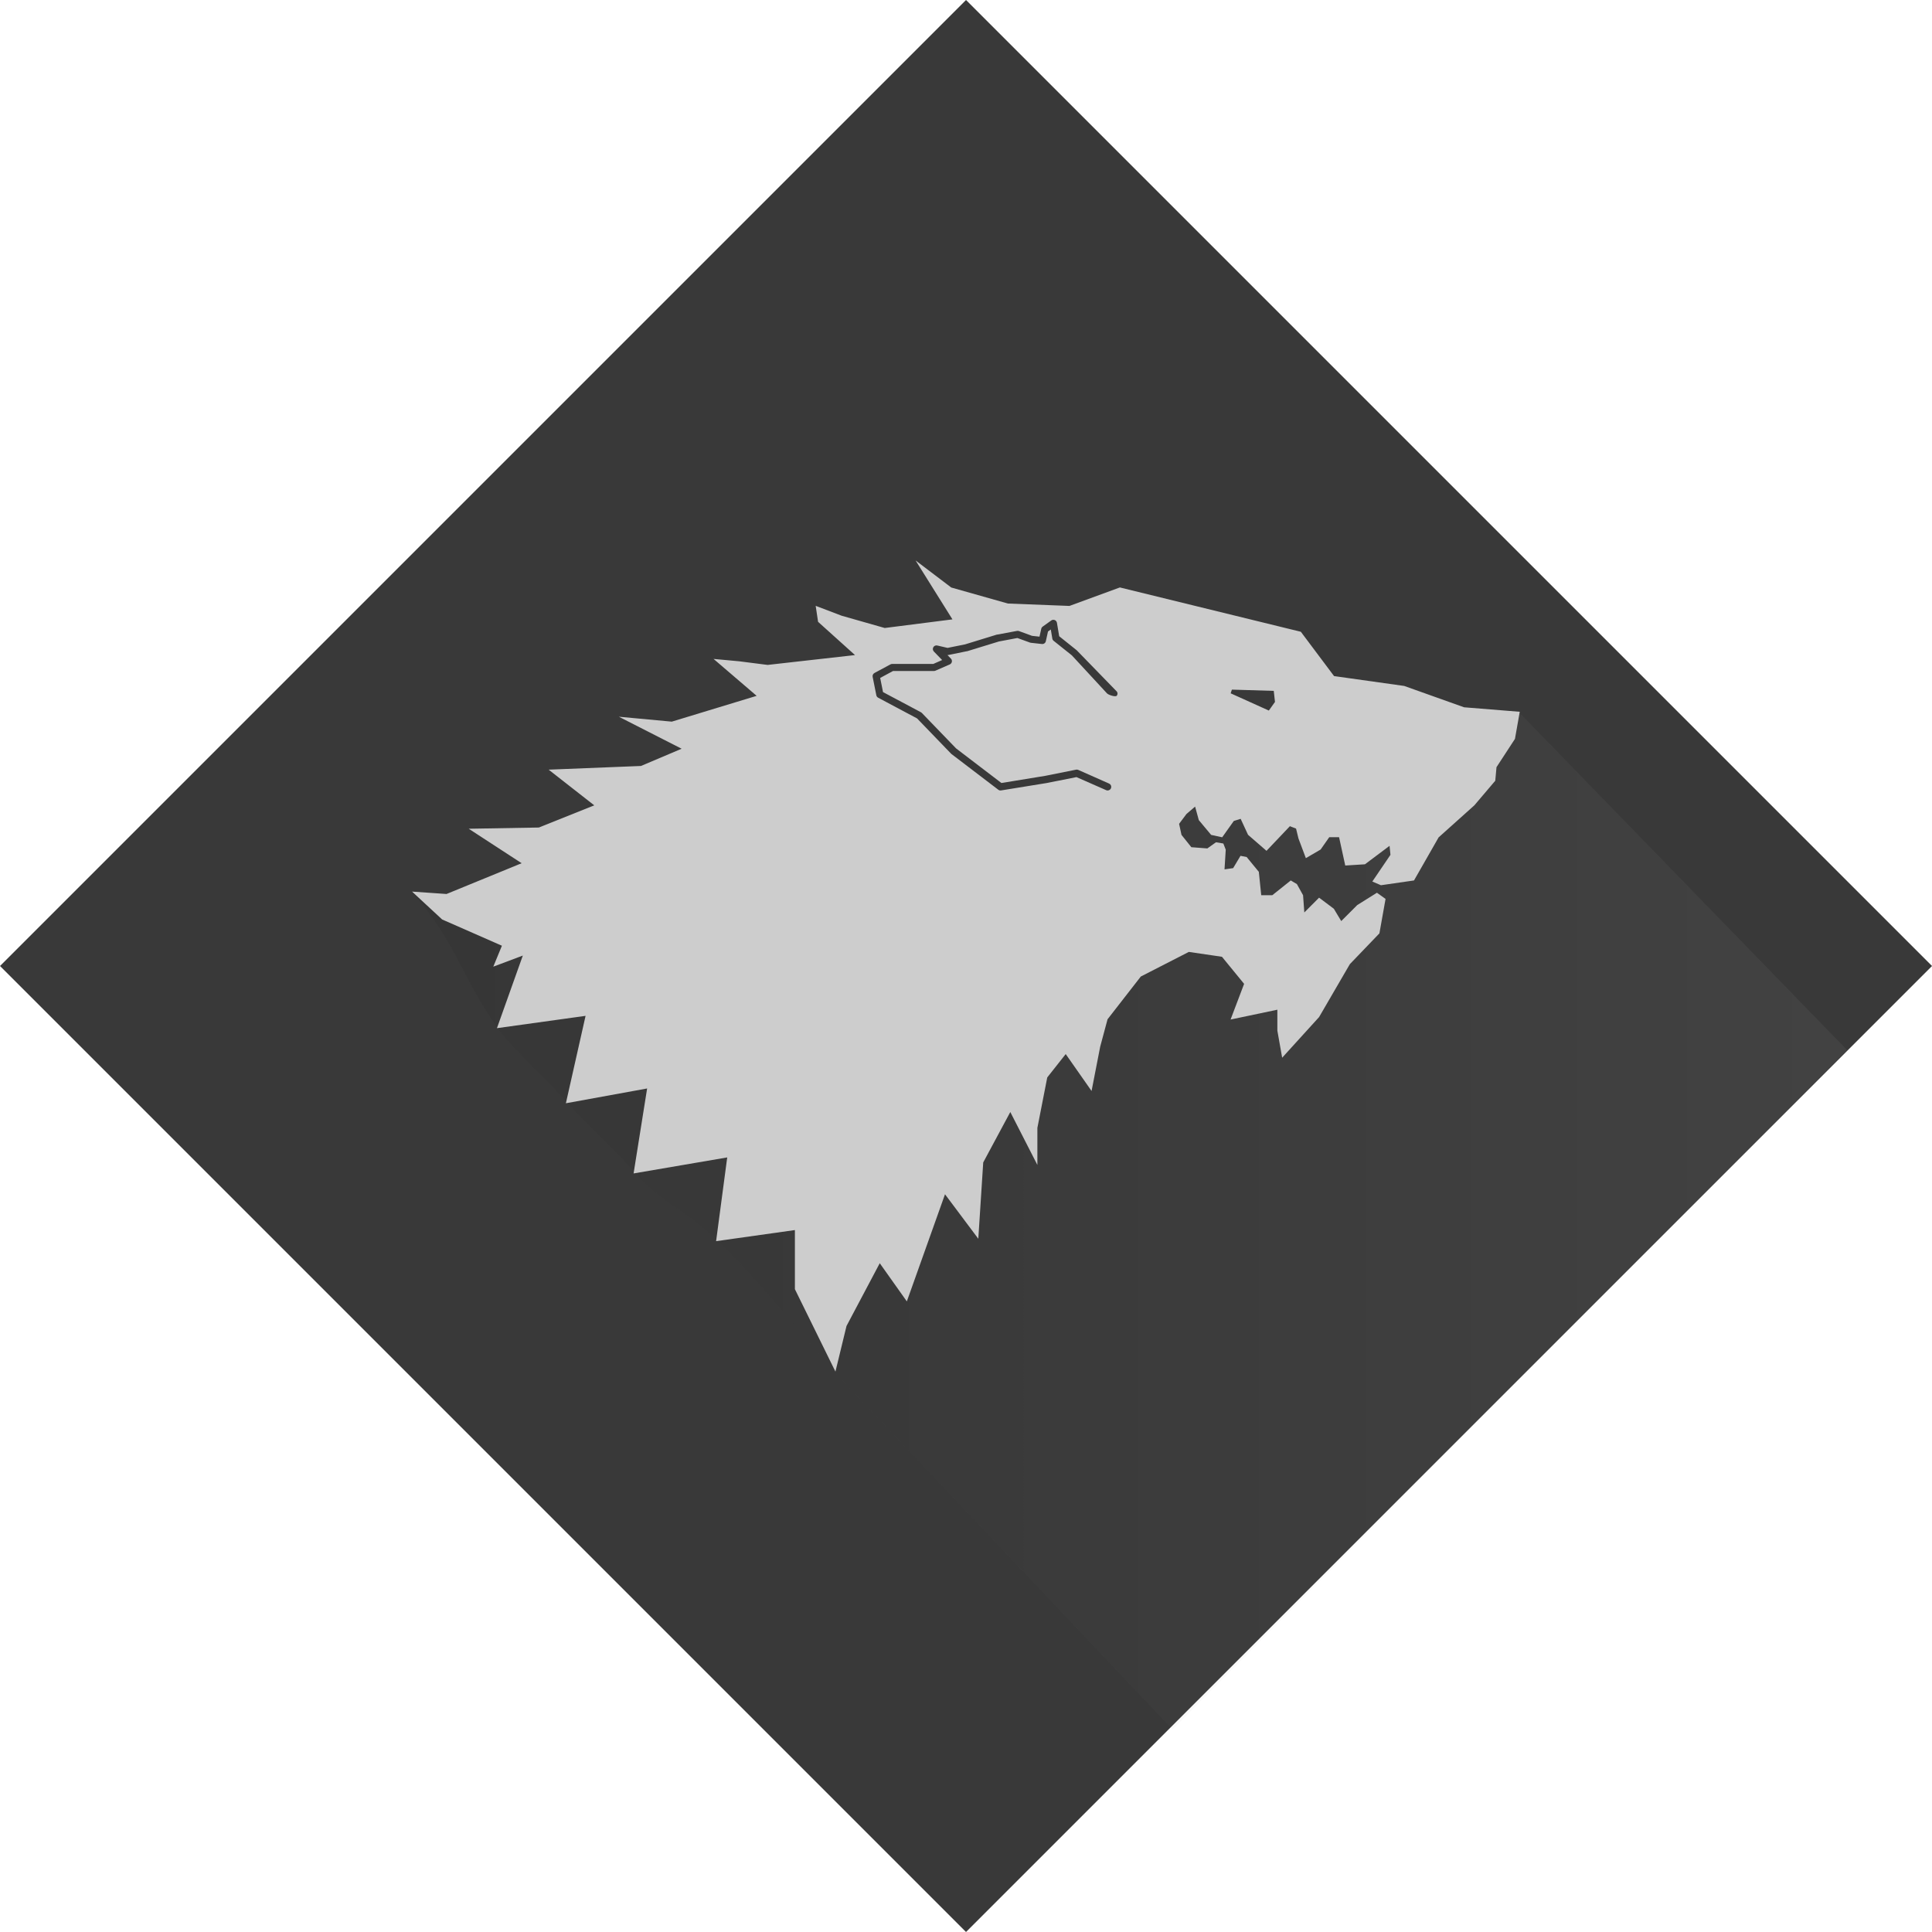
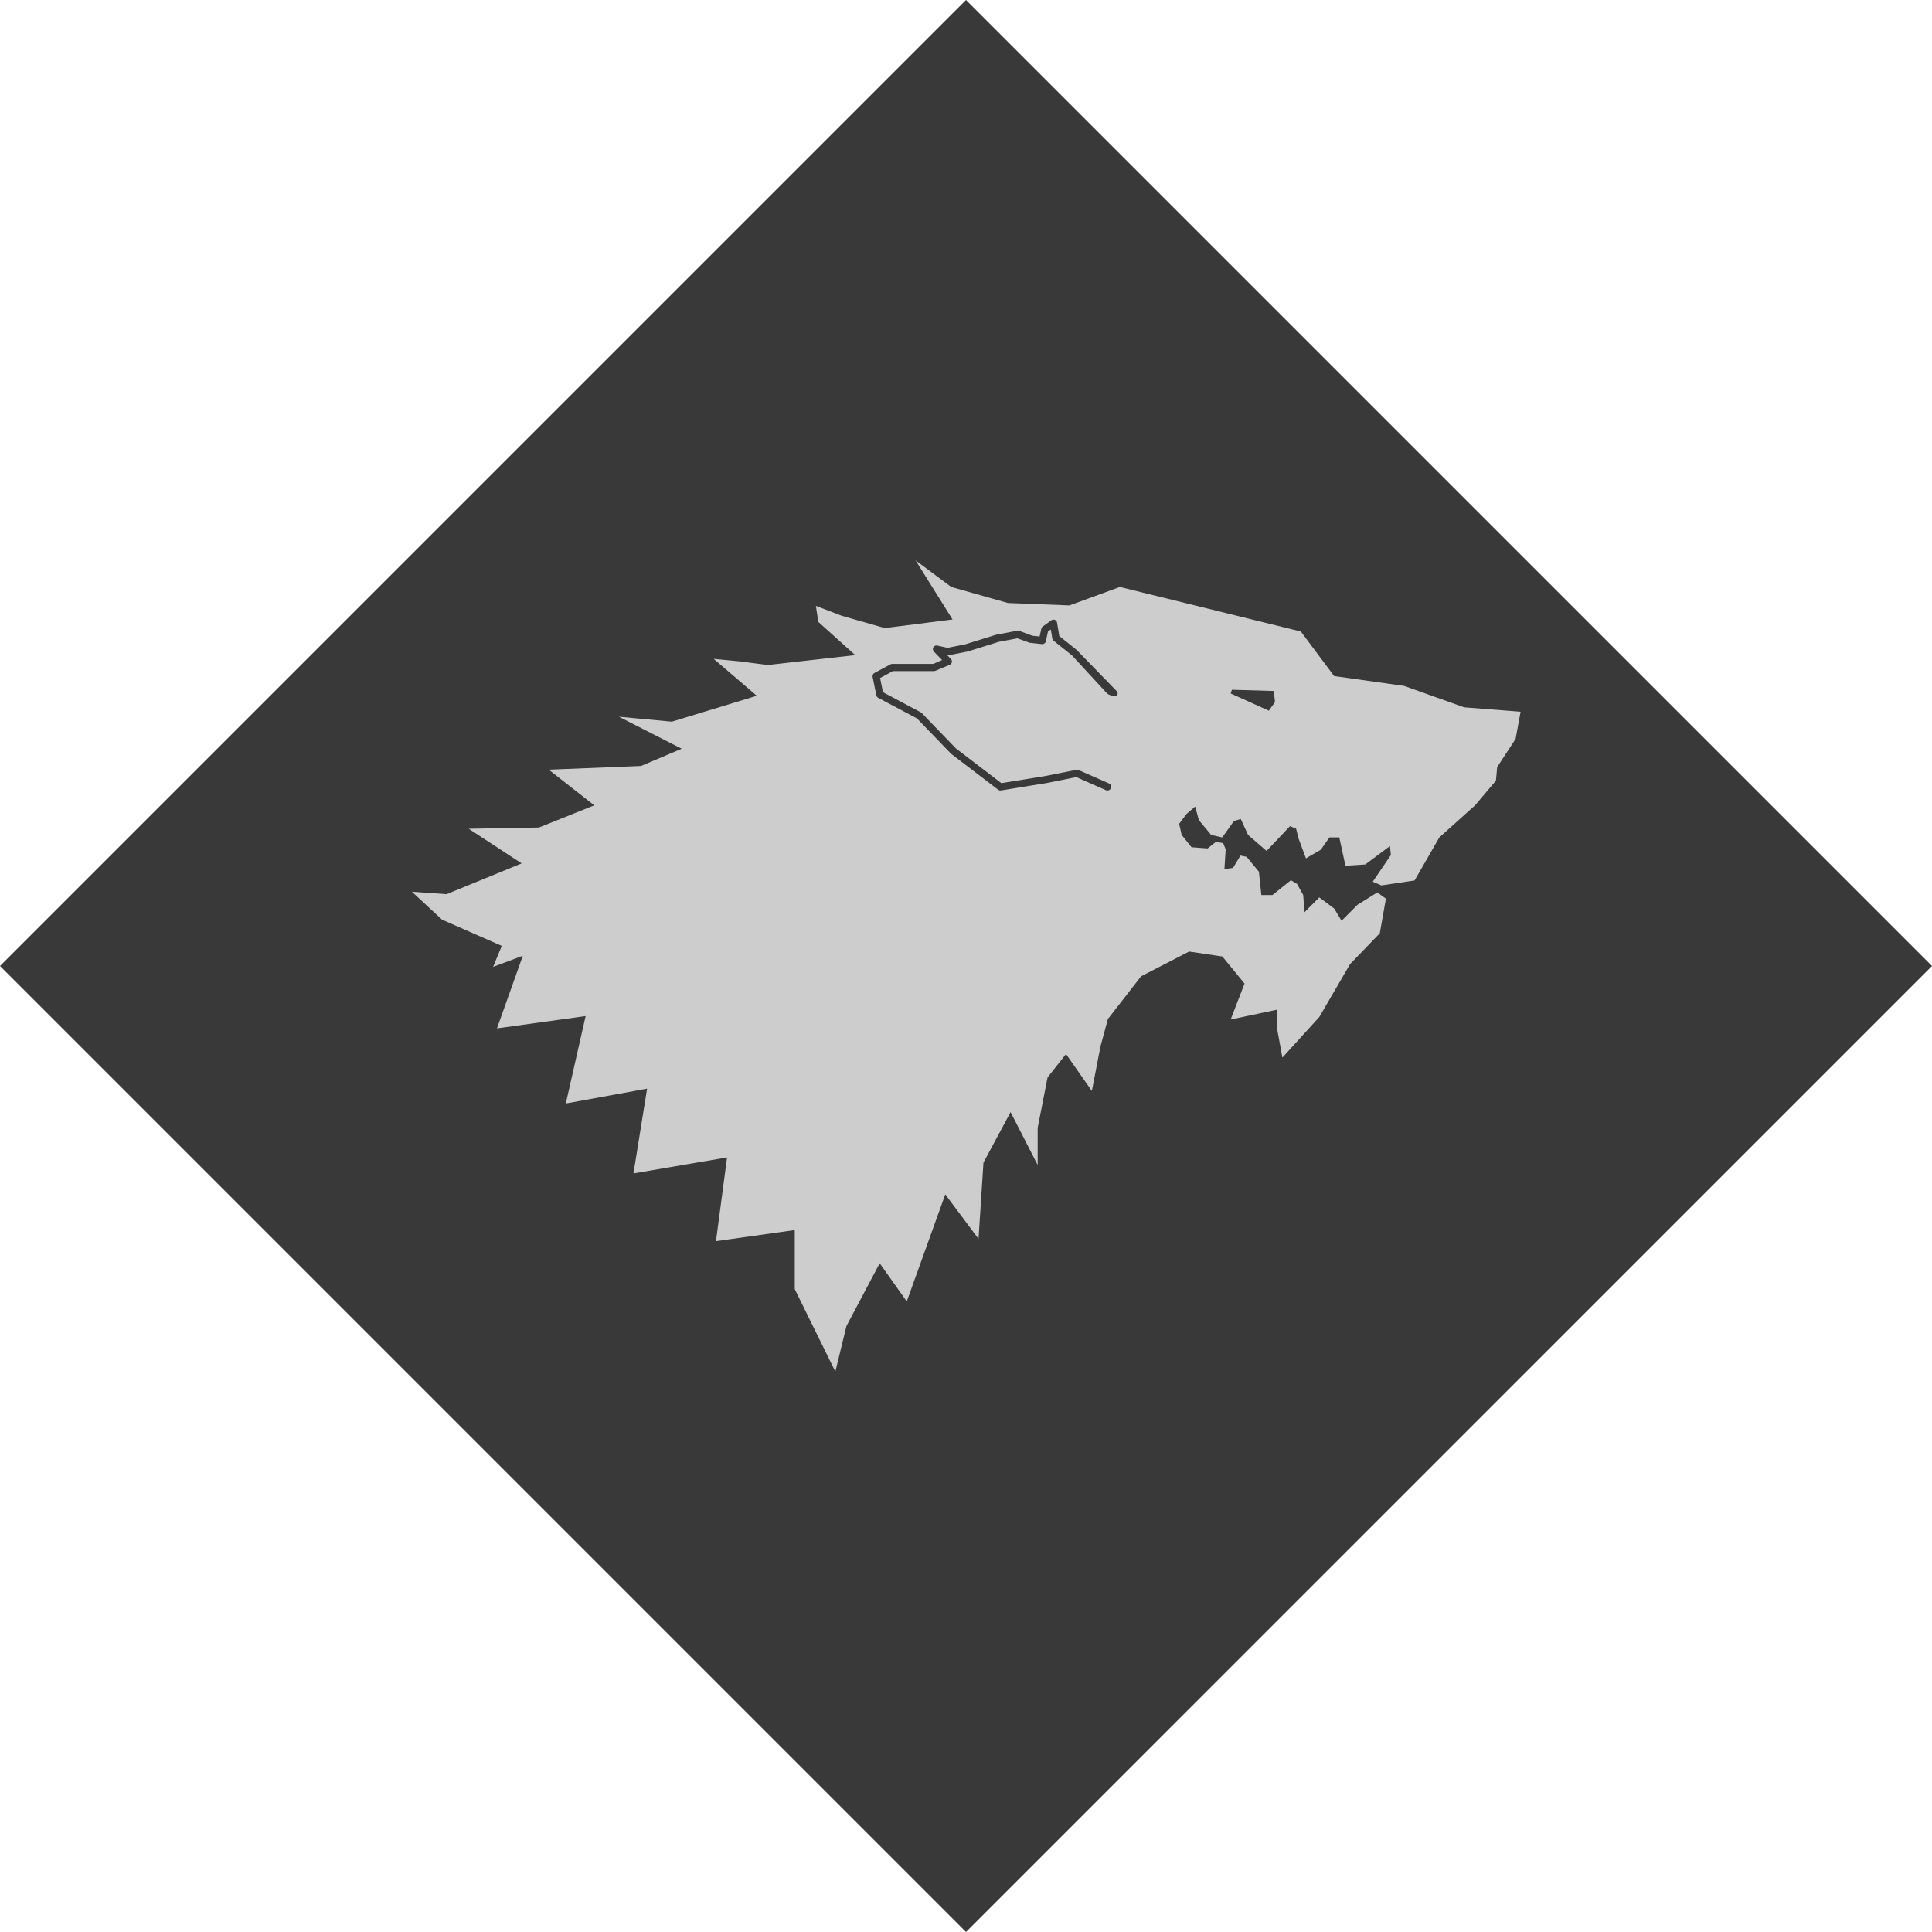
- <svg xmlns="http://www.w3.org/2000/svg" viewBox="0 0 804.77 804.77">
+ <svg xmlns="http://www.w3.org/2000/svg" height="250" width="250" viewBox="0 0 390.38 390.38">
+   <defs />
  <defs>
-     <style>.cls-1{fill:#393939;}.cls-2{opacity:0.05;fill:url(#linear-gradient);}.cls-3{fill:#cdcdcd;}</style>
-     <linearGradient id="linear-gradient" x1="171.38" y1="508.88" x2="769.38" y2="508.88" gradientUnits="userSpaceOnUse">
+     <linearGradient id="a" x1="83.14" x2="373.22" y1="246.85" y2="246.85" gradientUnits="userSpaceOnUse">
      <stop offset="0" />
-       <stop offset="0.1" stop-color="#121212" />
-       <stop offset="0.31" stop-color="#414141" />
-       <stop offset="0.6" stop-color="#8d8d8d" />
-       <stop offset="0.96" stop-color="#f4f4f4" />
+       <stop offset=".1" stop-color="#121212" />
+       <stop offset=".31" stop-color="#414141" />
+       <stop offset=".6" stop-color="#8d8d8d" />
+       <stop offset=".96" stop-color="#f4f4f4" />
      <stop offset="1" stop-color="#fff" />
    </linearGradient>
  </defs>
-   <g id="Layer_2" data-name="Layer 2">
-     <g id="Layer_1-2" data-name="Layer 1">
-       <rect class="cls-1" x="117.86" y="117.86" width="569.06" height="569.06" transform="translate(-166.67 402.38) rotate(-45)" />
-       <path class="cls-2" d="M633.38,297.38l-136,32-69,58-40,59-217-75c19.31,21.94,20.59,35.45,36,57,5.51,7.71,22.1,23.16,29,31,8.75,9.94,19.26,19.07,28,29,11,12.5,20.28,15,34,28,15.89,15,36.28,40.55,49,55l141,149,281-283Z" />
-       <path class="cls-3" d="M609.87,294.62l-24.94-8.89-29.23-4.11-13.84-18.46L466.48,244.7l-21,7.7-25.64-1-23.59-6.67-14.87-11.28L396.74,258l-28.2,3.59-18-5.13-10.77-4.1,1,6.66,15.38,13.85-36.4,4.1L308,275.47l-10.77-1,17.95,15.38L279.83,300.6l-22.05-2.05,26.15,13.33L267,319.06l-38.46,1.54,19,14.87-23.07,9.23-29.23.51,22.05,14.36L186,372.39l-14.36-1L184.17,383l24.9,10.94-3.59,8.72,12.3-4.62L207,428.28l36.92-5.13-8.2,36.41,33.84-6.16-5.64,35.39,39-6.67L298.29,517l32.82-4.62V537L348,571.34l4.61-19,13.85-26.15,11.28,15.9,15.9-44.62L407.51,516l2.05-31.79,11.28-21,11.28,22.05V469.81l4.11-21,7.69-9.74,10.77,15.38L458.28,436l3.07-11.43,13.85-17.8,20-10.25L509,398.54l9.23,11.28-5.64,14.87,19.49-4.1v8.71l2,11.29,15.38-16.93,12.82-22.05,12.31-12.82,2.56-14.35-3.59-2.57-8.2,5.13-6.67,6.67-3.08-5.13-6.15-4.62-6.15,6.16-.52-7.18-2.56-4.62-2.56-1.53-7.7,6.15h-4.61l-1-9.74L519.3,357l-2.57-.51-3.07,5.13-3.59.51.51-8.2-1-2.57-3.07-.51-3.59,2.56-6.67-.51-4.1-5.13-1-4.61,3.08-4.1,3.59-3.08,1.54,5.64,5.13,6.15,4.61,1,4.84-6.8,2.85-.89,3.08,6.66,7.69,6.67,9.74-10.26,2.57,1,1,4.1,3.08,8.21,6.15-3.59,3.59-5.13h4.1l2.57,11.79,8.2-.51,10.26-7.69.37,3.75-7.55,11.12,3.59,1.54L589,366.75l10.26-17.95,14.87-13.33,8.72-10.26.51-5.64,7.69-11.79,2-11.29Zm-144.74-4.78c-.6.57-3.43-.39-4-1L446.49,273l-7.61-6.08a1.48,1.48,0,0,1-.54-.93l-.63-3.78-1.17.84-.9,4.05a1.49,1.49,0,0,1-1.63,1.16l-4.61-.51a1.37,1.37,0,0,1-.35-.08l-5.26-1.91-7.71,1.45-13.26,4.07-.14,0L395,272.84a2.19,2.19,0,0,1-.36,0l1.46,1.5a1.5,1.5,0,0,1-.47,2.42l-6,2.62a1.53,1.53,0,0,1-.6.12H372l-5.36,2.89,1.18,5.9,15.78,8.39a1.49,1.49,0,0,1,.38.28l14.28,14.79,18.88,14.41,18.33-3,12.77-2.56a1.54,1.54,0,0,1,.9.1L462,326.4a1.5,1.5,0,0,1-.61,2.87,1.57,1.57,0,0,1-.6-.12l-12.39-5.45L436,326.17l-19,3.08a1.48,1.48,0,0,1-1.15-.28L396.35,314.1l-.17-.15L382,299.25l-16.19-8.61a1.5,1.5,0,0,1-.77-1l-1.54-7.69a1.51,1.51,0,0,1,.76-1.62l6.67-3.59a1.56,1.56,0,0,1,.71-.18h17.12l3.69-1.62L389,271.39a1.5,1.5,0,0,1,1.4-2.51l4.31,1,7.3-1.47,13.26-4.08.17,0,8.2-1.53a1.51,1.51,0,0,1,.79.06l5.47,2,3.1.34.74-3.3a1.48,1.48,0,0,1,.59-.89l3.59-2.57a1.51,1.51,0,0,1,2.35,1l.93,5.58,7.24,5.8a1.14,1.14,0,0,1,.16.15l16.53,17A1.35,1.35,0,0,1,465.13,289.84Zm63.4,6.14-15.9-7.18.51-1.54,17.44.52.51,4.61Z" />
+   <g data-name="Layer 2">
+     <g data-name="Layer 1">
+       <path fill="url(#a)" d="M307.25 144.26l-66 15.52-33.45 28.14-19.4 28.62-105.26-36.39c9.36 10.64 10 17.2 17.46 27.65 2.67 3.74 10.72 11.24 14.07 15 4.24 4.82 9.34 9.25 13.58 14.07 5.33 6.06 9.83 7.28 16.49 13.58 7.71 7.29 17.6 19.67 23.77 26.68l68.4 72.28 136.31-137.24z" opacity=".05" />
+       <path fill="#393939" d="M0 195.19L195.19 0l195.19 195.19-195.19 195.19z" />
+       <path fill="#cdcdcd" d="M295.84 142.92l-12.1-4.32-14.17-2-6.72-9-36.57-9-10.19 3.73-12.44-.49-11.44-3.24-7.21-5.37 7.47 11.94-13.69 1.74-8.7-2.49-5.22-2 .49 3.24 7.46 6.71-17.66 2-5.72-.74-5.22-.5 8.71 7.46-17.17 5.23-10.69-1 12.68 6.47-8.21 3.48-18.65.75 9.2 7.21-11.19 4.48-14.18.25 10.7 7-15.18 6.22-7-.5 6.08 5.64 12.08 5.31-1.75 4.23 6-2.24-5.22 14.67 17.91-2.48-4 17.66 16.42-3L128 237.1l18.91-3.23-2.24 16.92 15.92-2.24v11.94l8.2 16.66 2.24-9.2 6.72-12.69 5.47 7.71 7.78-21.64 6.72 9 1-15.42 5.48-10.2 5.47 10.69v-7.5l2-10.2 3.73-4.72 5.22 7.46 1.74-9 1.5-5.54 6.71-8.63 9.7-5 6.72 1 4.48 5.47-2.8 7.26 9.45-2v4.23l1 5.47 7.46-8.21 6.22-10.69 6-6.22 1.24-7-1.74-1.25-4 2.49-3.23 3.23-1.49-2.48-3-2.24-3 3-.25-3.48-1.25-2.24-1.24-.75-3.73 3h-2.24l-.5-4.73-2.48-3-1.25-.25-1.49 2.49-1.74.25.25-4-.5-1.25-1.49-.25-1.67 1.32-3.24-.25-2-2.49-.5-2.24 1.5-2 1.74-1.49.74 2.74 2.49 3 2.24.5 2.35-3.3 1.38-.43 1.49 3.23 3.73 3.23 4.73-5 1.24.5.5 2 1.49 4 3-1.74 1.74-2.49h2l1.24 5.72 4-.25 5-3.73.18 1.82-3.66 5.39 1.74.75 6.71-1 5-8.7 7.21-6.47 4.23-5 .25-2.74 3.73-5.72 1-5.47zm-70.21-2.32c-.29.27-1.67-.19-1.94-.49l-7.1-7.69-3.69-2.95a.73.73 0 01-.27-.45l-.3-1.83-.57.4-.44 2a.73.73 0 01-.79.56l-2.24-.25a.47.47 0 01-.16 0l-2.55-.92-3.75.7-6.42 2h-.08l-3.73.74a.47.47 0 01-.17 0l.71.73a.71.71 0 01.19.65.73.73 0 01-.42.53l-2.91 1.21a.77.77 0 01-.3.06h-8.27l-2.6 1.4.58 2.86 7.65 4.07a.62.62 0 01.18.14l6.93 7.17 9.16 7 8.89-1.44 6.2-1.24a.72.72 0 01.43 0l6.22 2.73a.73.73 0 01.37 1 .71.71 0 01-.66.44.8.8 0 01-.3-.06l-6-2.65-6 1.2-9.23 1.5a.72.72 0 01-.55-.14l-9.46-7.22-.08-.07-6.88-7.13-7.84-4.16a.75.75 0 01-.37-.5l-.75-3.73a.74.74 0 01.37-.79l3.23-1.74a.73.73 0 01.35-.09h8.3l1.79-.78-1.66-1.71a.73.73 0 01.68-1.22l2.09.46 3.54-.7 6.43-2h.08l4-.75a.85.85 0 01.39 0l2.65 1 1.5.16.36-1.6a.71.71 0 01.29-.43l1.74-1.25a.76.76 0 01.7-.08.74.74 0 01.44.56l.45 2.71 3.52 2.81.07.07 8 8.24a.66.66 0 010 .96zm30.75 3l-7.71-3.48.25-.75 8.46.25.25 2.24z" />
    </g>
  </g>
</svg>
